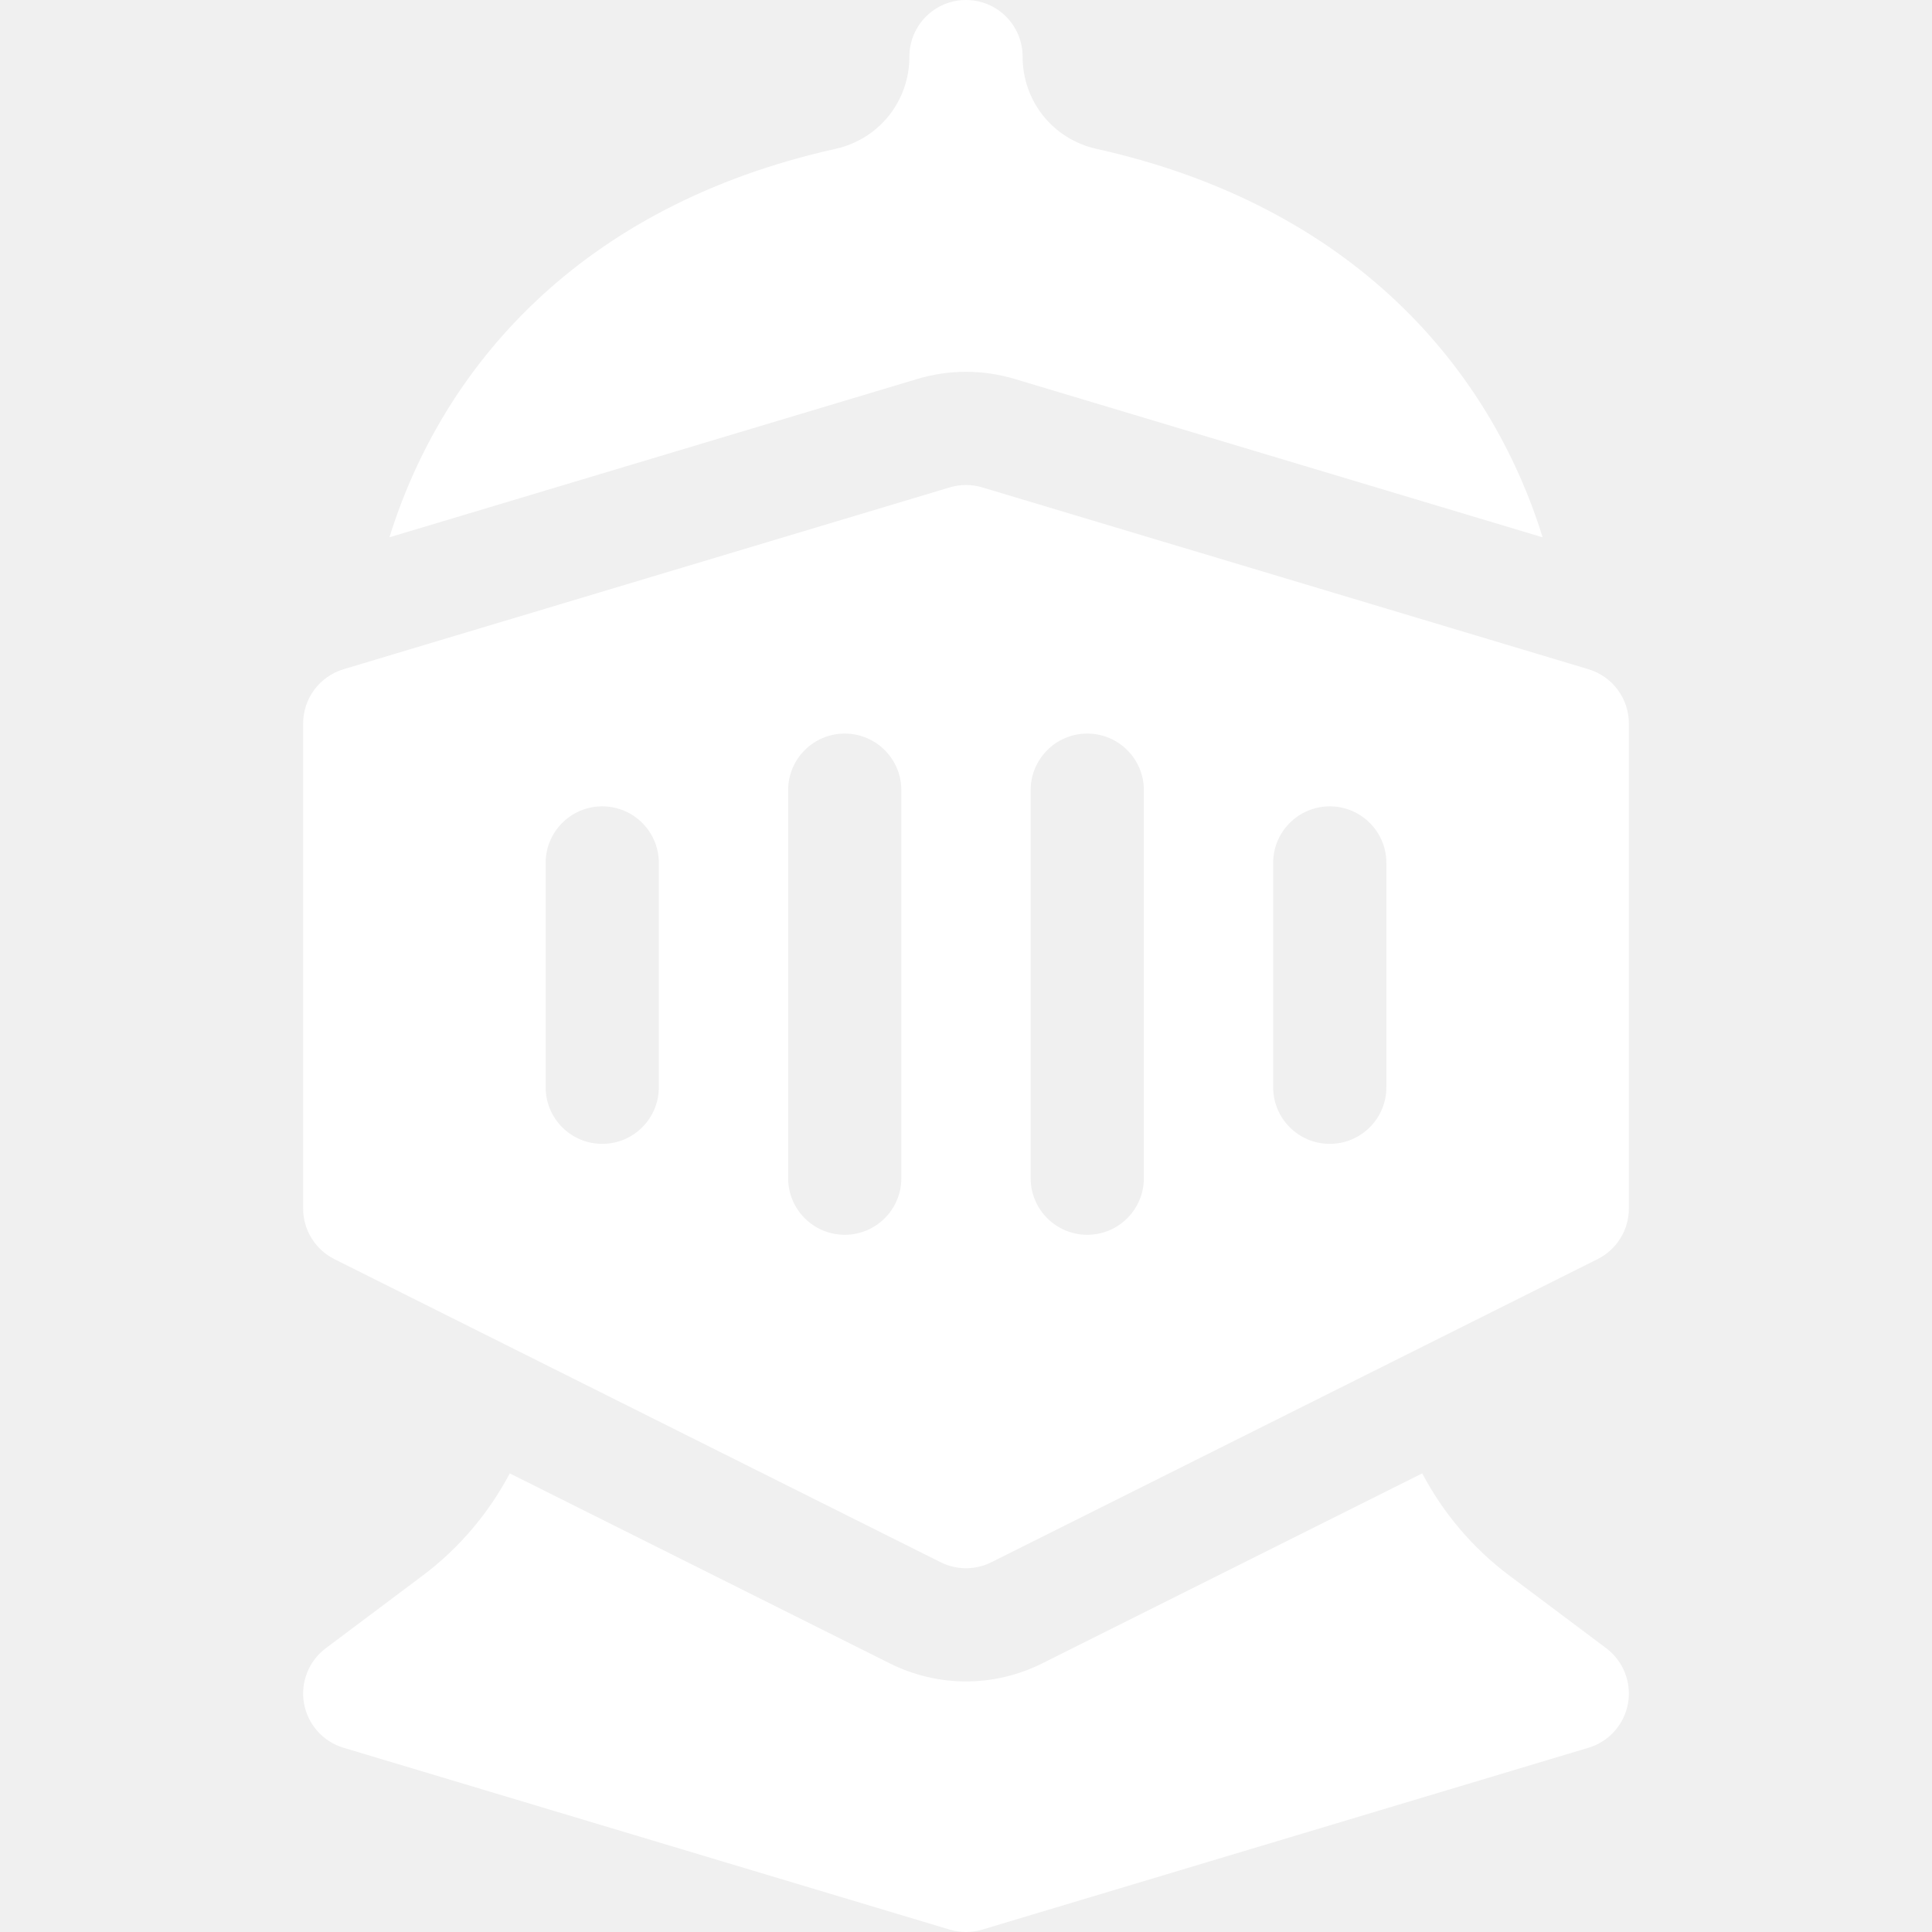
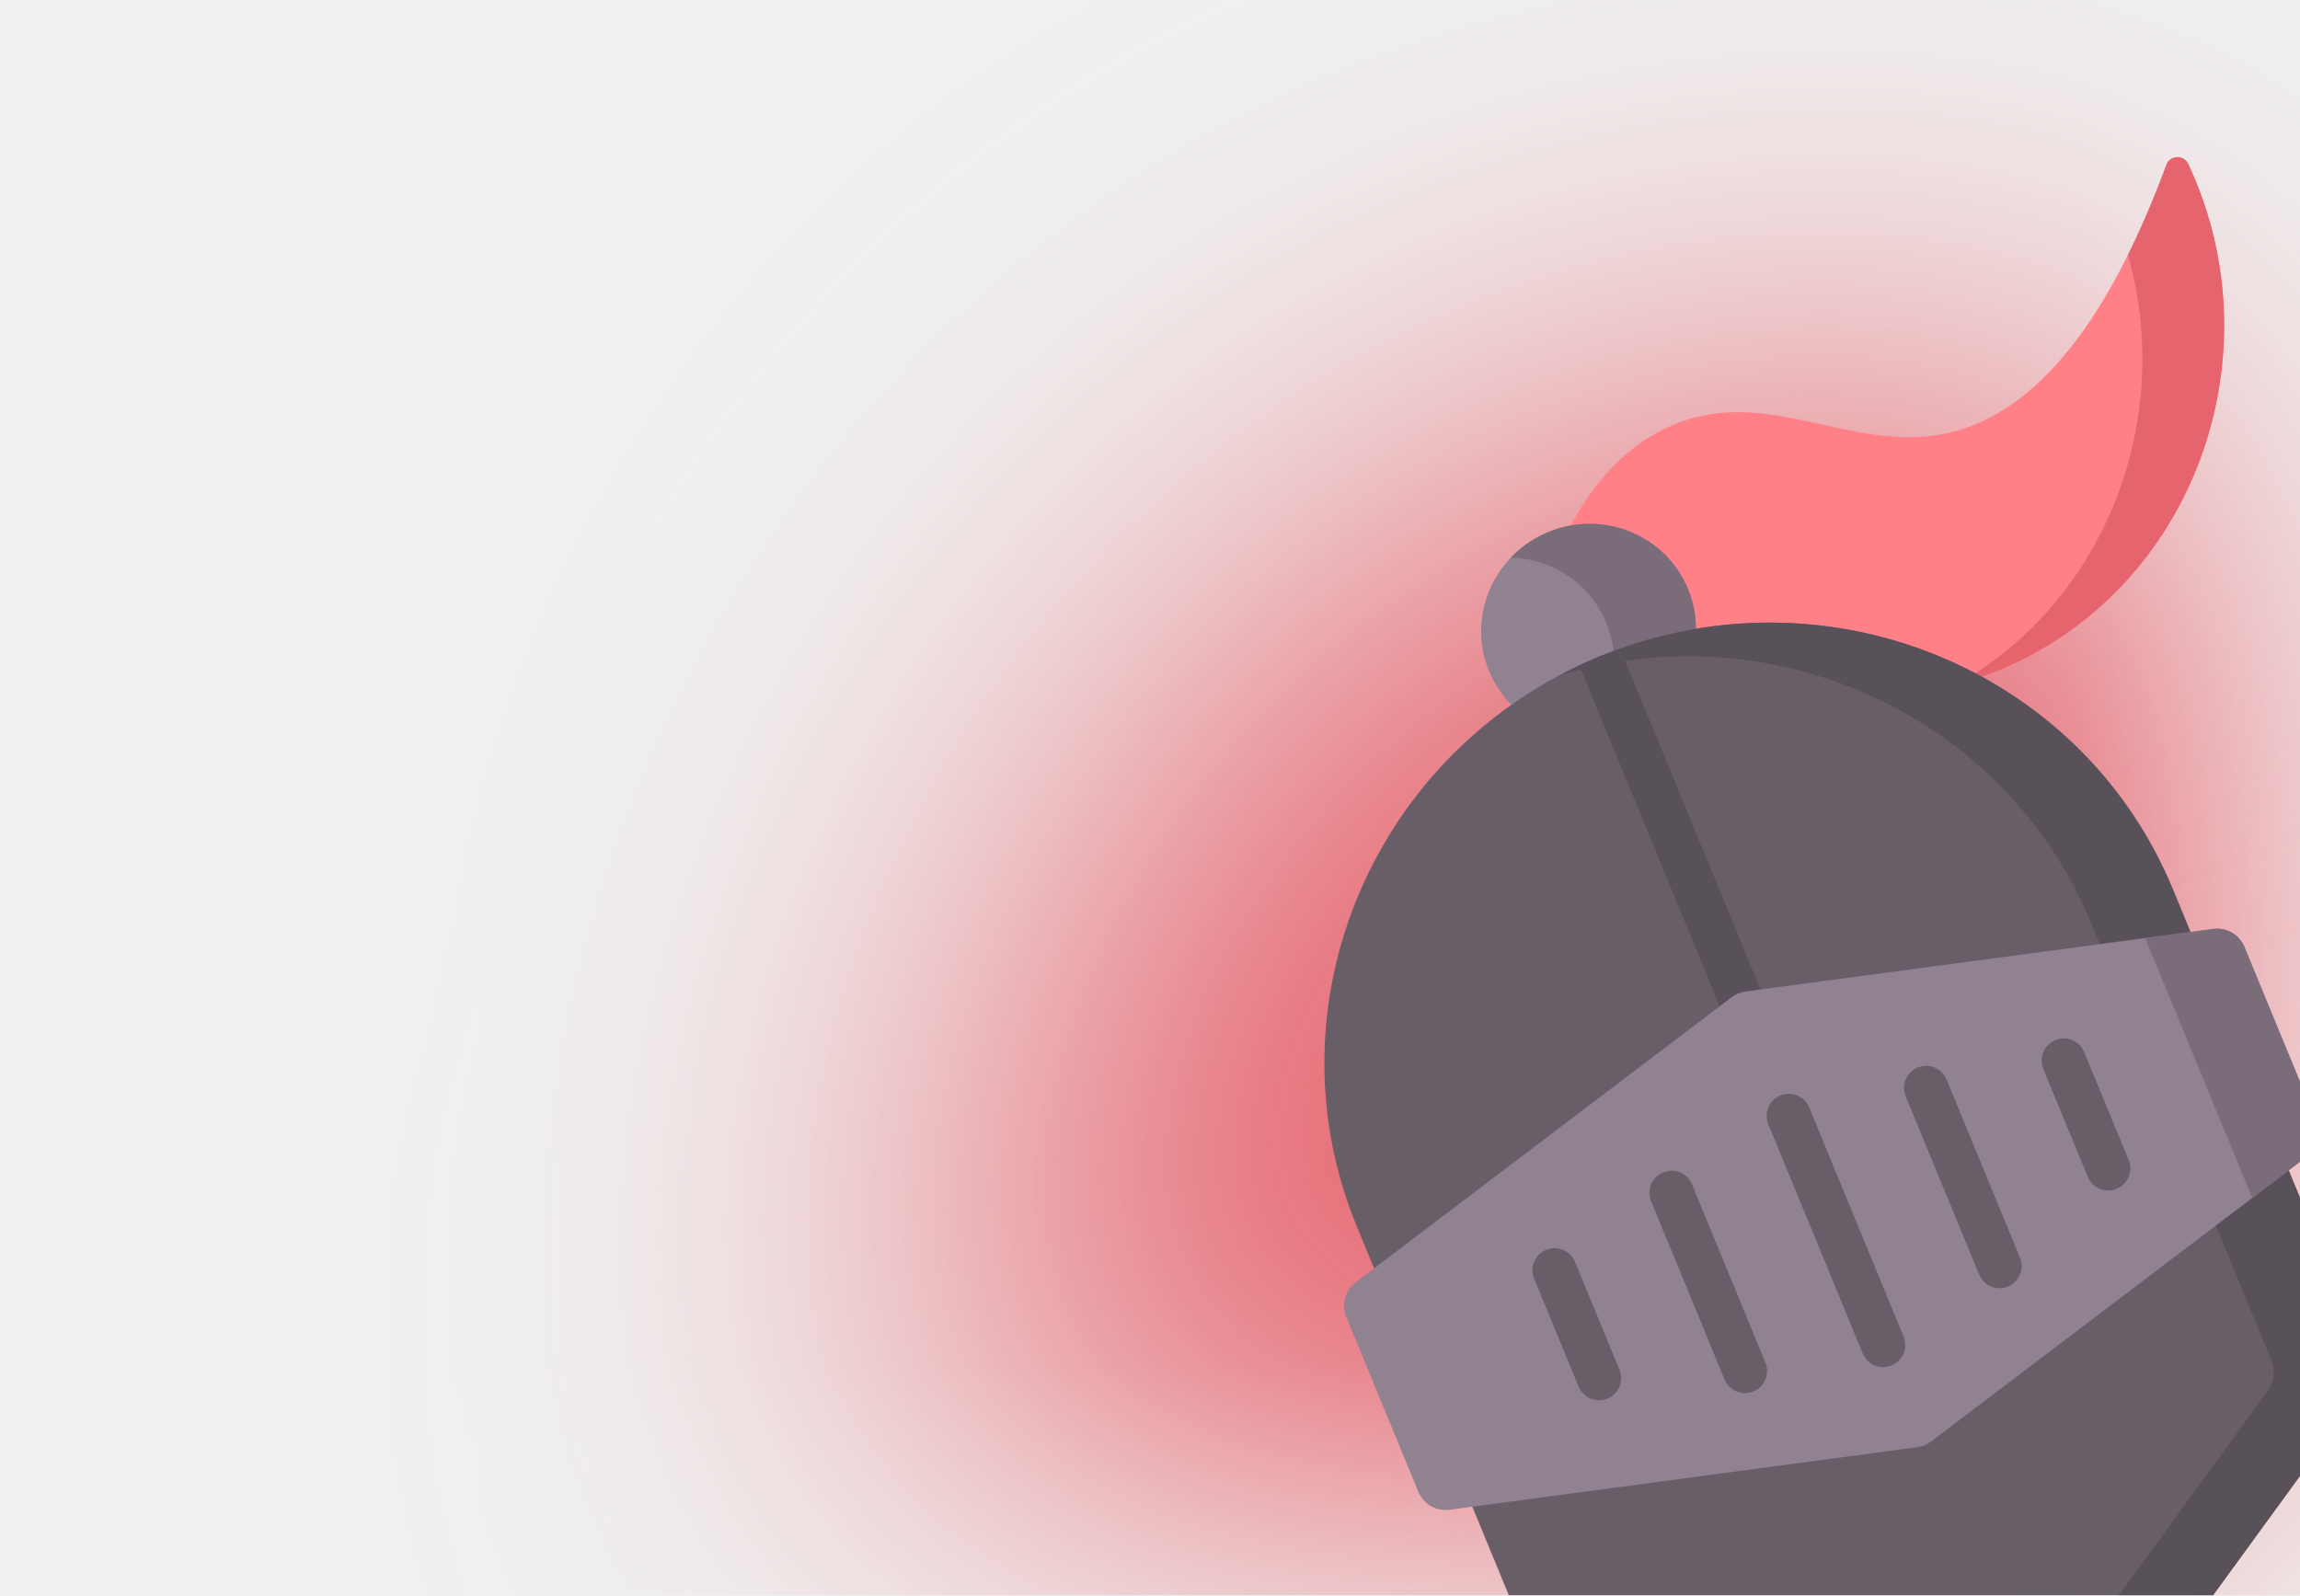
- <svg xmlns="http://www.w3.org/2000/svg" width="80" height="80" viewBox="0 0 80 80" fill="none">
-   <path d="M40 15.396C40.685 15.396 41.364 15.496 42.02 15.692L63.877 22.249C61.704 15.246 56.032 8.531 45.409 6.166C43.604 5.765 42.344 4.193 42.344 2.343C42.344 1.049 41.294 0 40 0C38.706 0 37.656 1.05 37.656 2.344C37.656 4.193 36.395 5.764 34.593 6.165C23.958 8.533 18.298 15.261 16.126 22.248L37.98 15.693C38.635 15.496 39.316 15.396 40 15.396Z" fill="white" />
-   <path d="M65.778 27.713L40.674 20.182C40.234 20.05 39.766 20.05 39.327 20.182L14.222 27.713C13.74 27.858 13.316 28.155 13.016 28.559C12.715 28.964 12.552 29.454 12.552 29.958V50.042C12.552 50.929 13.054 51.741 13.848 52.138L38.952 64.69C39.278 64.853 39.636 64.937 40 64.937C40.364 64.937 40.723 64.853 41.048 64.69L66.153 52.138C66.542 51.943 66.869 51.644 67.098 51.274C67.327 50.904 67.448 50.477 67.448 50.042V29.958C67.448 29.454 67.286 28.964 66.985 28.559C66.684 28.155 66.261 27.858 65.778 27.713ZM27.281 45.021C27.281 46.315 26.232 47.365 24.938 47.365C23.643 47.365 22.594 46.315 22.594 45.021V35.732C22.594 34.438 23.643 33.389 24.938 33.389C26.232 33.389 27.281 34.438 27.281 35.732V45.021ZM37.323 48.786C37.323 50.081 36.273 51.13 34.979 51.13C33.685 51.13 32.635 50.081 32.635 48.786V32.72C32.635 31.425 33.685 30.376 34.979 30.376C36.273 30.376 37.323 31.425 37.323 32.72V48.786ZM47.365 48.786C47.365 50.081 46.315 51.13 45.021 51.13C43.727 51.13 42.677 50.081 42.677 48.786V32.72C42.677 31.425 43.727 30.376 45.021 30.376C46.315 30.376 47.365 31.425 47.365 32.72V48.786ZM57.407 45.021C57.407 46.315 56.357 47.365 55.063 47.365C53.768 47.365 52.719 46.315 52.719 45.021V35.732C52.719 34.438 53.768 33.389 55.063 33.389C56.357 33.389 57.407 34.438 57.407 35.732V45.021Z" fill="white" />
-   <path d="M66.51 68.249C66.51 68.249 64.627 66.839 62.493 65.237C60.981 64.103 59.758 62.65 58.891 61.009L43.144 68.883C42.173 69.368 41.086 69.625 40 69.625C38.914 69.625 37.827 69.368 36.856 68.883L21.109 61.009C20.241 62.649 19.019 64.103 17.506 65.238L13.49 68.25C13.143 68.51 12.875 68.862 12.716 69.265C12.556 69.668 12.512 70.108 12.588 70.535C12.664 70.962 12.857 71.36 13.146 71.684C13.434 72.008 13.807 72.245 14.222 72.37L39.327 79.901C39.766 80.033 40.234 80.033 40.674 79.901L65.778 72.37C66.193 72.245 66.566 72.007 66.855 71.684C67.143 71.36 67.336 70.962 67.412 70.535C67.488 70.108 67.443 69.668 67.284 69.264C67.125 68.861 66.857 68.51 66.51 68.249Z" fill="white" />
+ <svg xmlns="http://www.w3.org/2000/svg" width="173" height="120" viewBox="0 0 173 120" fill="none">
+   <g clip-path="url(#clip0_2001_170)">
+     <g filter="url(#filter0_f_2001_170)">
+       <path fill-rule="evenodd" clip-rule="evenodd" d="M192.738 57.823C213.066 83.796 202.463 120.401 176.46 140.753C148.974 162.265 108.612 167.936 87.125 140.482C63.56 110.373 70.124 66.995 100.269 43.402C129.068 20.863 170.225 29.058 192.738 57.823Z" fill="#E6646E" />
+     </g>
+     <g clip-path="url(#clip1_2001_170)">
+       <path d="M117.209 41.484C118.578 38.325 120.977 34.289 125.268 32.226C132.657 28.674 139.011 34.165 146.367 32.602C151.413 31.53 157.555 27.006 162.951 12.401C163.225 11.661 164.254 11.618 164.59 12.333C170.757 25.481 166.036 41.323 153.951 48.607C142.086 55.759 126.12 52.855 117.209 41.484Z" fill="#FF8087" />
+       <path d="M164.59 12.333C164.254 11.618 163.225 11.661 162.951 12.402C162.005 14.961 161.037 17.21 160.055 19.187C163.506 31.322 158.587 44.64 147.802 51.141C147.591 51.268 147.379 51.391 147.166 51.511C149.55 50.86 151.833 49.882 153.951 48.607C166.036 41.323 170.757 25.481 164.59 12.333Z" fill="#E6646E" />
+       <path d="M122.519 54.758C126.652 53.055 128.644 48.377 126.968 44.31C125.292 40.243 120.583 38.326 116.45 40.029C112.317 41.732 110.325 46.41 112.001 50.477C113.677 54.545 118.386 56.461 122.519 54.758Z" fill="#918291" />
+       <path d="M116.45 40.029C115.39 40.465 114.434 41.118 113.643 41.947C116.718 42.031 119.587 43.856 120.818 46.844C122.05 49.833 121.299 53.149 119.176 55.374C120.321 55.406 121.46 55.196 122.519 54.758C126.652 53.055 128.644 48.377 126.968 44.31C125.292 40.242 120.583 38.326 116.45 40.029Z" fill="#7A6D79" />
+       <path d="M120.306 49.387C103.349 56.374 95.177 75.565 102.053 92.252L105.133 99.727L166.538 74.425L163.458 66.95C156.582 50.263 137.262 42.4 120.306 49.387Z" fill="#685E68" />
+       <path d="M120.306 49.387C119.268 49.815 118.264 50.289 117.293 50.804C133.431 45.93 150.853 53.819 157.308 69.484L160.388 76.959L166.538 74.425L163.458 66.95C156.582 50.263 137.262 42.4 120.306 49.387Z" fill="#595159" />
+       <path d="M132.661 79.372C132.863 79.289 133.047 79.167 133.201 79.013C133.356 78.859 133.479 78.675 133.563 78.474C133.647 78.272 133.69 78.056 133.69 77.838C133.691 77.619 133.648 77.403 133.565 77.201L121.859 48.791C121.339 48.977 120.821 49.175 120.306 49.387C119.79 49.599 119.283 49.824 118.784 50.058L130.49 78.468C130.573 78.67 130.696 78.853 130.85 79.008C131.004 79.163 131.187 79.286 131.388 79.37C131.59 79.454 131.806 79.497 132.025 79.497C132.243 79.498 132.459 79.455 132.661 79.372Z" fill="#595159" />
+       <path d="M177.719 104.546L156.829 133.23C156.449 133.751 155.932 134.156 155.336 134.402C154.74 134.648 154.088 134.724 153.451 134.622L118.418 128.981C117.598 128.849 116.91 128.308 116.597 127.549L108.054 106.815L169.459 81.514L178.002 102.248C178.315 103.006 178.208 103.875 177.719 104.546Z" fill="#685E68" />
+       <path d="M163.309 84.047L170.849 102.345C171.161 103.103 171.054 103.972 170.566 104.644L149.676 133.327C149.515 133.548 149.328 133.748 149.12 133.924L153.451 134.622C154.088 134.724 154.74 134.647 155.336 134.402C155.932 134.156 156.449 133.751 156.829 133.23L177.719 104.546C178.208 103.875 178.315 103.006 178.002 102.248L169.459 81.514L163.309 84.047Z" fill="#595159" />
+       <path d="M173.528 86.996L145.25 108.439C144.945 108.671 144.584 108.82 144.204 108.87L109.028 113.573C108.543 113.638 108.05 113.541 107.626 113.296C107.202 113.051 106.871 112.673 106.684 112.22L101.266 99.071C100.883 98.14 101.174 97.068 101.977 96.46L130.255 75.016C130.56 74.784 130.921 74.636 131.301 74.585L166.477 69.882C166.962 69.817 167.455 69.915 167.879 70.16C168.303 70.404 168.634 70.782 168.821 71.235L174.239 84.385C174.425 84.837 174.457 85.339 174.328 85.811C174.2 86.283 173.918 86.7 173.528 86.996Z" fill="#918291" />
+       <path d="M161.352 70.568L169.408 90.12L173.528 86.996C173.918 86.7 174.2 86.284 174.328 85.811C174.456 85.339 174.425 84.837 174.238 84.385L168.82 71.235C168.437 70.305 167.474 69.749 166.477 69.882L161.352 70.568Z" fill="#7A6D79" />
+       <path d="M142.28 102.716C142.078 102.799 141.862 102.842 141.644 102.841C141.425 102.841 141.209 102.798 141.007 102.714C140.806 102.63 140.623 102.507 140.469 102.352C140.315 102.198 140.192 102.014 140.109 101.812L133.007 84.576C132.924 84.374 132.881 84.158 132.882 83.939C132.882 83.721 132.925 83.505 133.009 83.303C133.093 83.102 133.216 82.919 133.371 82.765C133.526 82.611 133.709 82.489 133.911 82.405C134.113 82.322 134.329 82.279 134.548 82.28C134.766 82.28 134.982 82.324 135.184 82.408C135.385 82.492 135.568 82.614 135.722 82.769C135.876 82.924 135.999 83.107 136.082 83.309L143.184 100.545C143.267 100.747 143.31 100.963 143.309 101.182C143.309 101.4 143.266 101.616 143.182 101.818C143.098 102.019 142.975 102.203 142.82 102.357C142.666 102.511 142.482 102.633 142.28 102.716ZM151.035 96.783C150.834 96.866 150.617 96.909 150.399 96.909C150.181 96.908 149.964 96.865 149.763 96.781C149.561 96.697 149.378 96.574 149.224 96.419C149.07 96.265 148.948 96.081 148.865 95.879L143.341 82.475C143.258 82.273 143.216 82.057 143.216 81.838C143.216 81.62 143.26 81.404 143.344 81.202C143.428 81.001 143.55 80.818 143.705 80.663C143.86 80.509 144.043 80.387 144.245 80.304C144.447 80.221 144.663 80.178 144.882 80.179C145.1 80.179 145.316 80.222 145.518 80.306C145.719 80.39 145.902 80.513 146.057 80.668C146.211 80.823 146.333 81.006 146.416 81.208L151.939 94.612C152.107 95.02 152.106 95.478 151.937 95.885C151.767 96.292 151.443 96.615 151.035 96.783ZM131.887 104.673C131.685 104.757 131.468 104.799 131.25 104.799C131.032 104.798 130.816 104.755 130.614 104.671C130.412 104.587 130.229 104.464 130.075 104.31C129.921 104.155 129.799 103.971 129.716 103.77L124.192 90.365C124.109 90.163 124.067 89.947 124.067 89.729C124.067 89.51 124.111 89.294 124.195 89.093C124.279 88.891 124.402 88.708 124.556 88.554C124.711 88.4 124.894 88.278 125.096 88.194C125.298 88.111 125.515 88.069 125.733 88.069C125.951 88.069 126.167 88.113 126.369 88.197C126.571 88.281 126.754 88.403 126.908 88.558C127.062 88.713 127.184 88.896 127.267 89.098L132.79 102.503C132.874 102.705 132.916 102.921 132.916 103.139C132.915 103.358 132.872 103.574 132.788 103.775C132.704 103.977 132.581 104.16 132.427 104.314C132.272 104.468 132.088 104.59 131.887 104.673ZM159.207 89.432C159.005 89.516 158.789 89.558 158.57 89.558C158.352 89.557 158.136 89.514 157.934 89.43C157.733 89.346 157.55 89.223 157.395 89.069C157.241 88.914 157.119 88.73 157.036 88.528L153.692 80.413C153.524 80.006 153.525 79.548 153.695 79.141C153.864 78.734 154.188 78.411 154.596 78.243C155.004 78.075 155.462 78.076 155.869 78.245C156.276 78.415 156.599 78.739 156.767 79.147L160.111 87.261C160.279 87.669 160.278 88.127 160.108 88.534C159.939 88.941 159.615 89.264 159.207 89.432ZM120.909 105.213C120.707 105.296 120.491 105.339 120.272 105.338C120.054 105.338 119.838 105.295 119.636 105.211C119.435 105.127 119.252 105.004 119.097 104.849C118.943 104.695 118.821 104.511 118.738 104.309L115.394 96.194C115.226 95.787 115.227 95.329 115.397 94.922C115.566 94.515 115.89 94.192 116.298 94.023C116.706 93.856 117.164 93.856 117.571 94.026C117.978 94.195 118.301 94.52 118.469 94.927L121.813 103.042C121.981 103.45 121.98 103.908 121.81 104.315C121.641 104.722 121.317 105.045 120.909 105.213Z" fill="#685E68" />
+     </g>
+   </g>
+   <defs>
+     <filter id="filter0_f_2001_170" x="12.883" y="-29.548" width="250.509" height="248.583" filterUnits="userSpaceOnUse" color-interpolation-filters="sRGB">
+       <feFlood flood-opacity="0" result="BackgroundImageFix" />
+       <feBlend mode="normal" in="SourceGraphic" in2="BackgroundImageFix" result="shape" />
+       <feGaussianBlur stdDeviation="30" result="effect1_foregroundBlur_2001_170" />
+     </filter>
+     <clipPath id="clip0_2001_170">
+       <rect width="173" height="120" fill="white" />
+     </clipPath>
+     <clipPath id="clip1_2001_170">
+       <rect width="110.187" height="110.187" fill="white" transform="translate(71 49.9785) rotate(-22.3942)" />
+     </clipPath>
+   </defs>
</svg>
